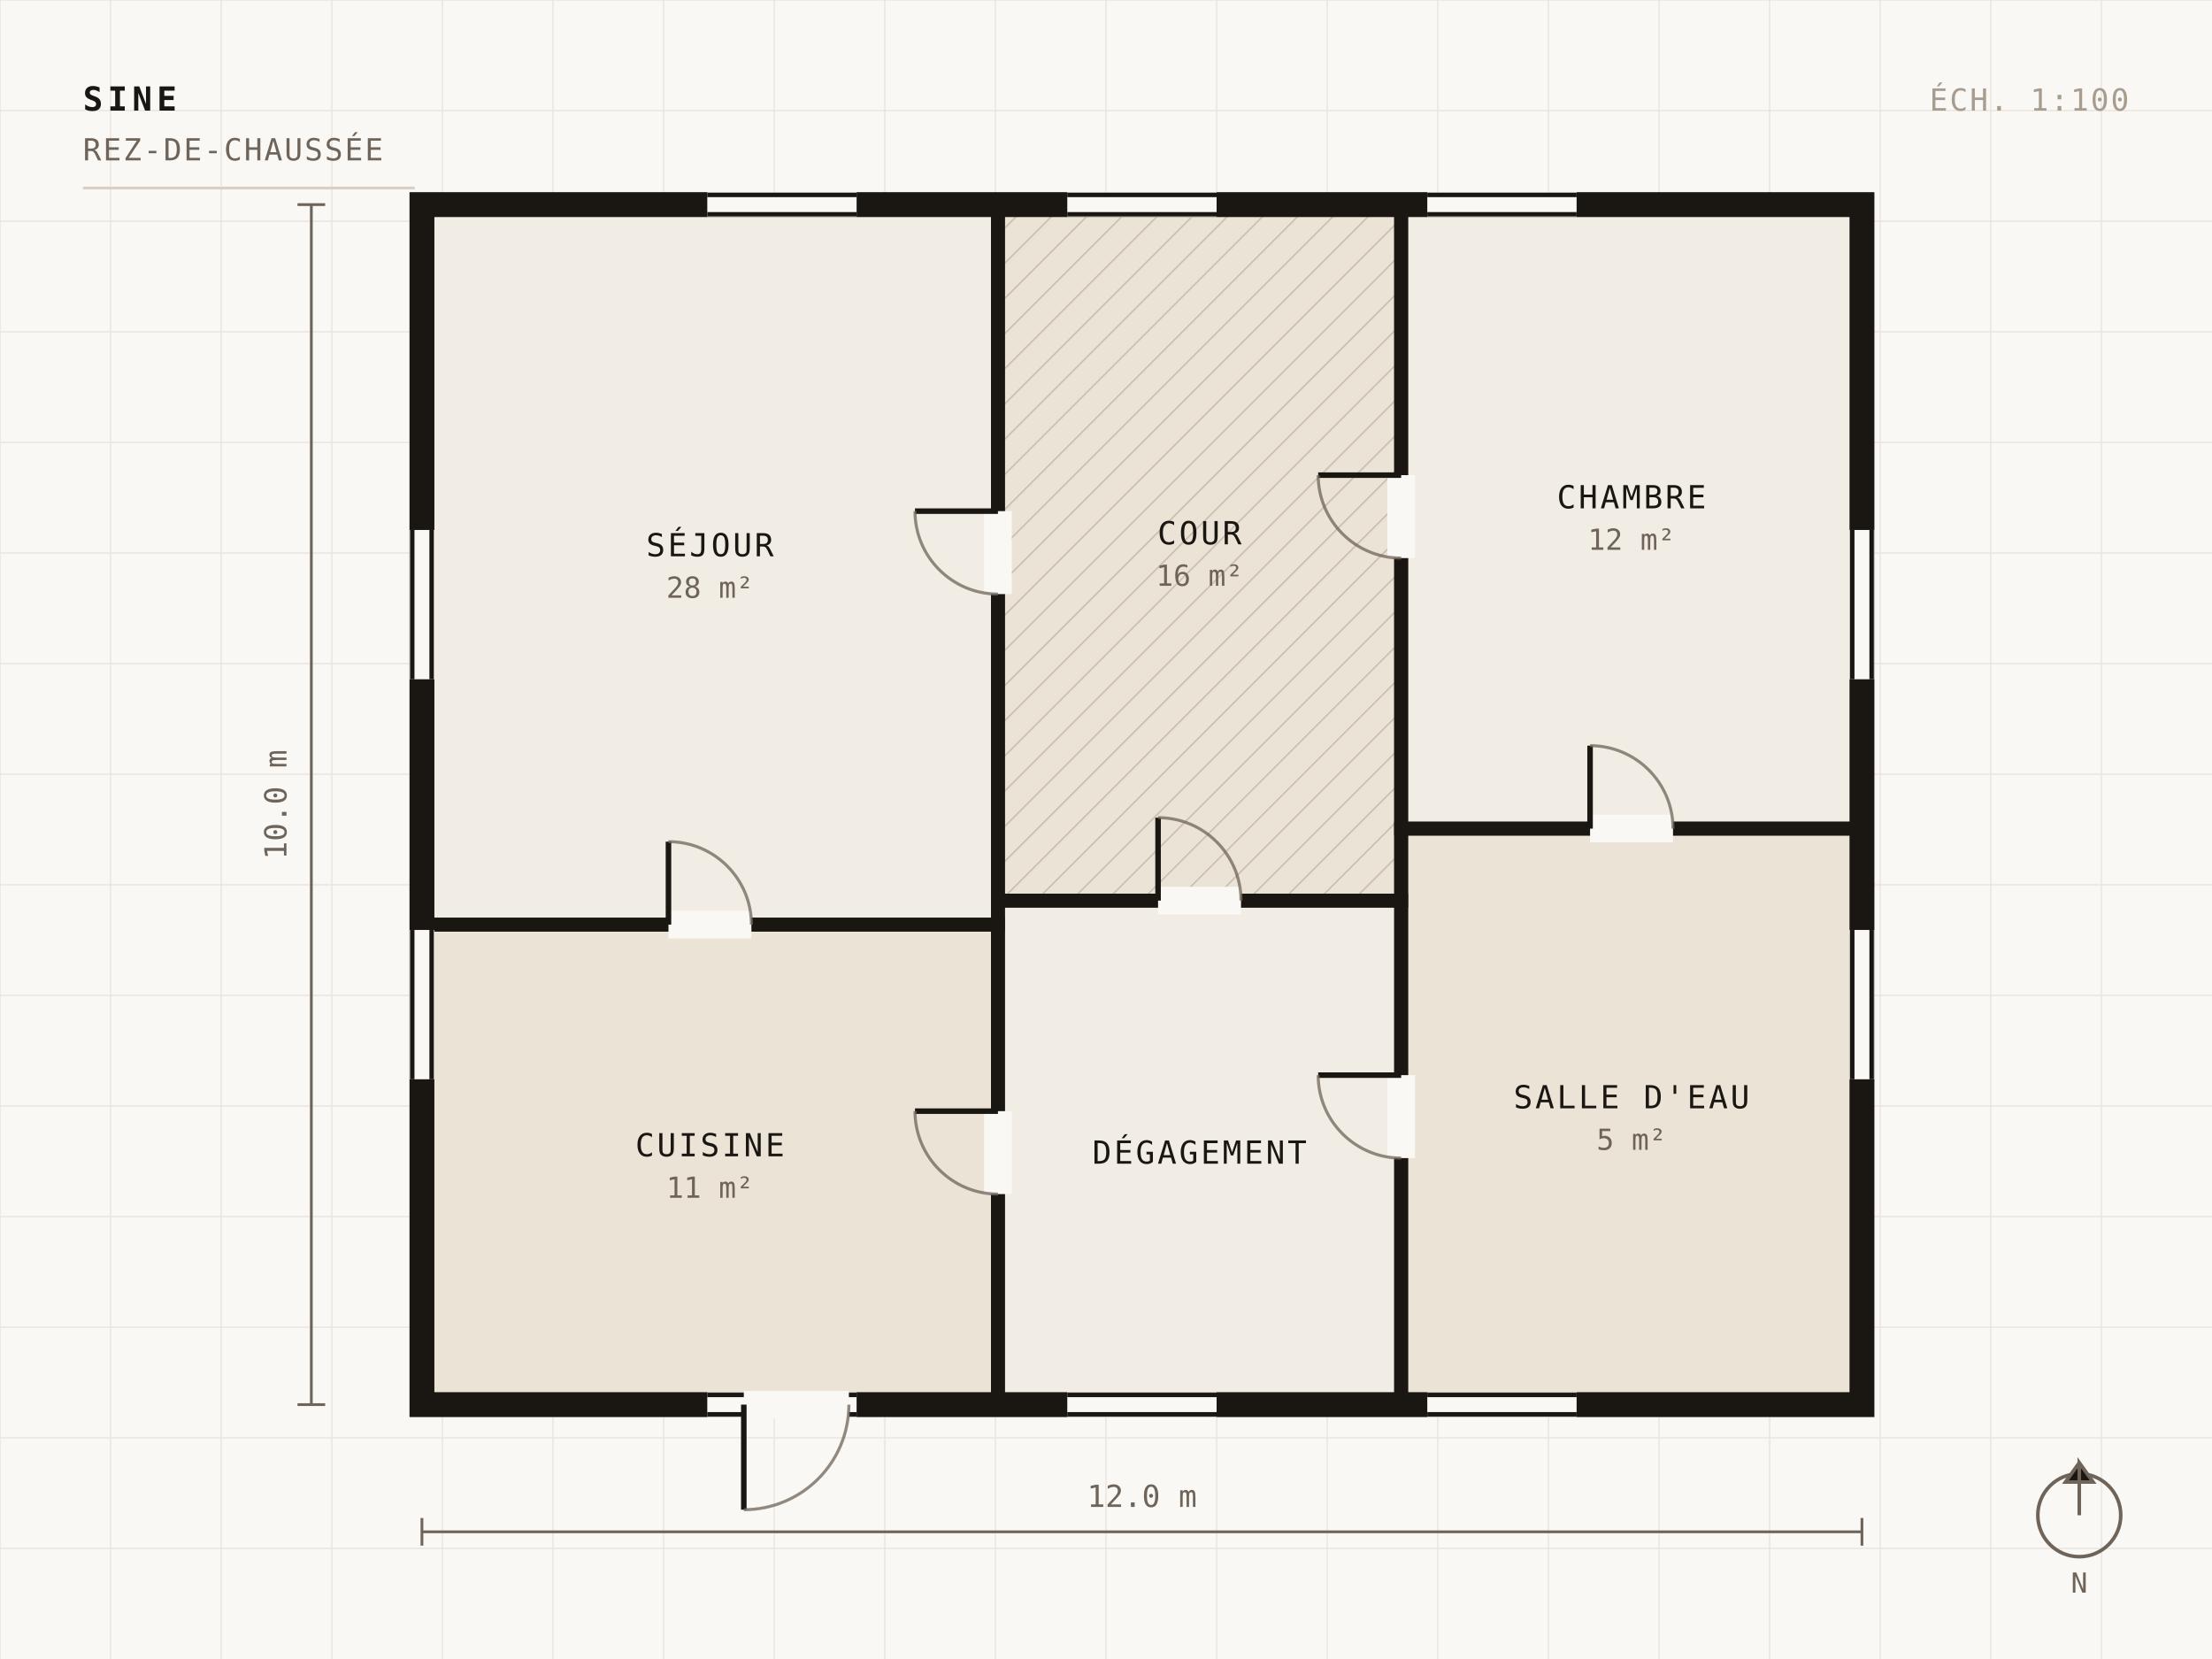
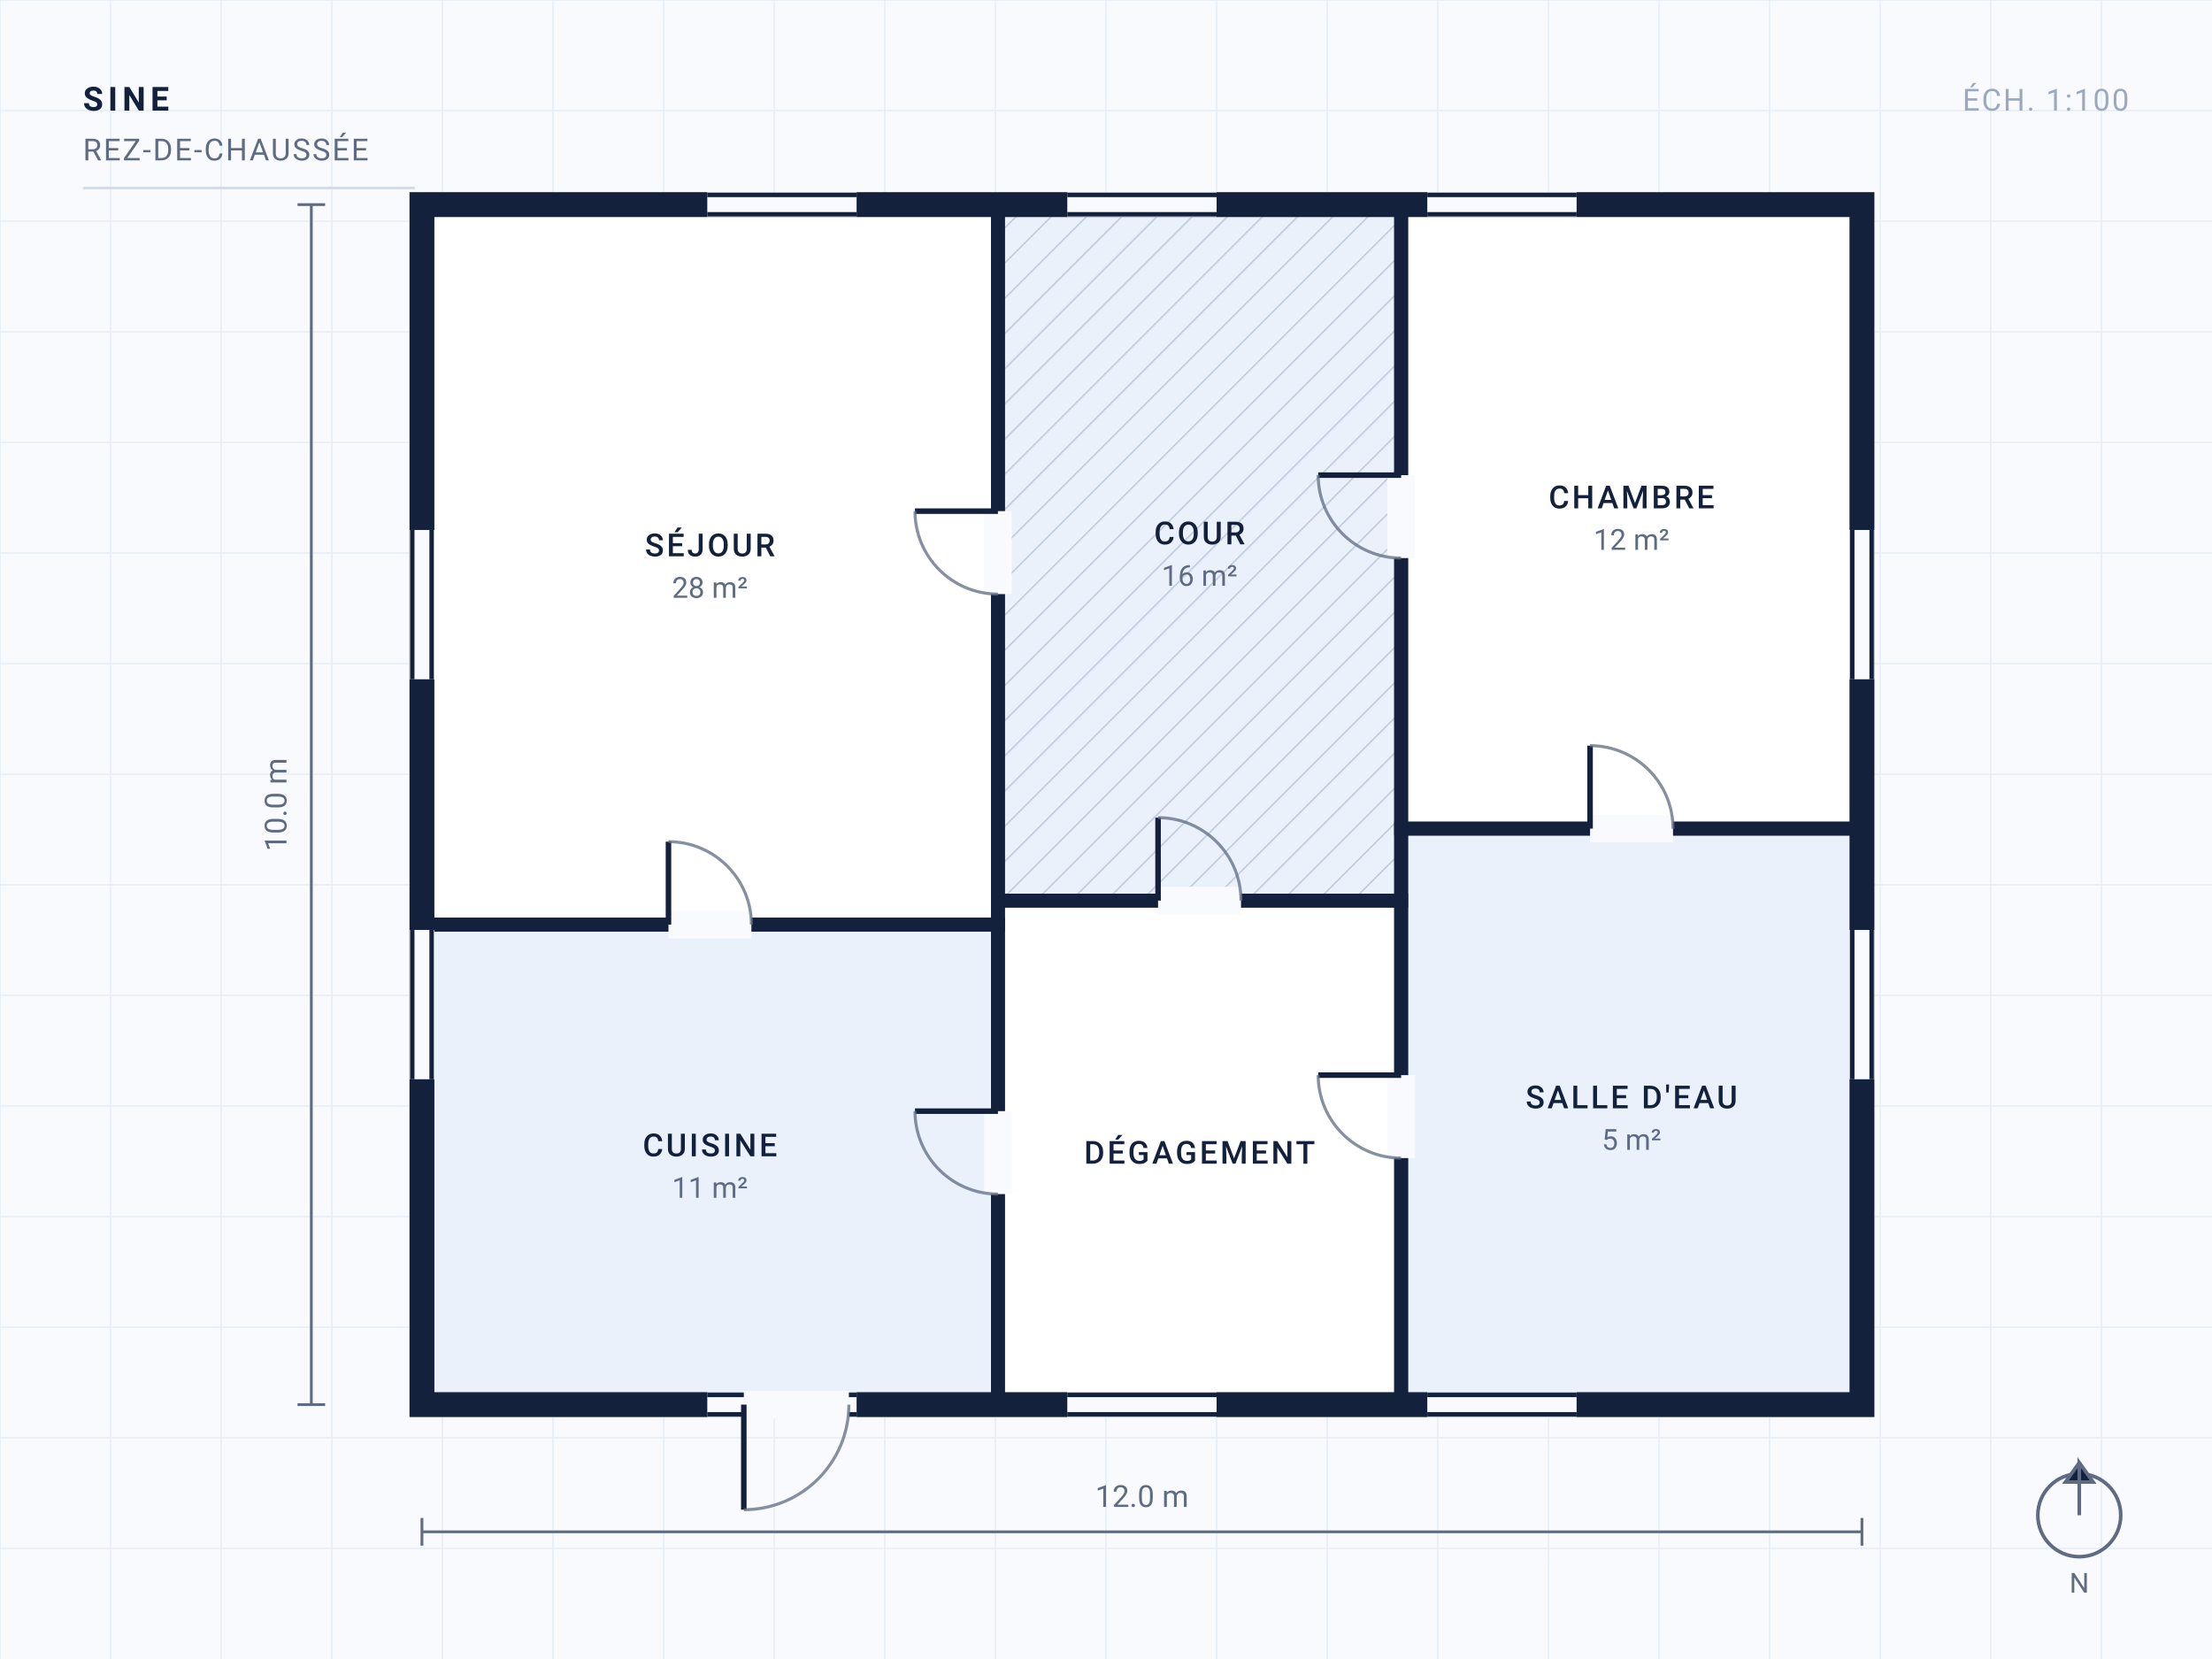
<svg xmlns="http://www.w3.org/2000/svg" viewBox="0 0 800 600" role="img" aria-label="Plan du rez-de-chaussée, modèle Sine">
  <defs>
    <pattern id="hach" width="9" height="9" patternUnits="userSpaceOnUse" patternTransform="rotate(45)">
-       <path d="M0 0v9" stroke="#A79C8D" stroke-width="1" opacity=".55" />
+       <path d="M0 0v9" stroke="#9AA8C0" stroke-width="1" opacity=".55" />
    </pattern>
  </defs>
-   <rect width="800" height="600" fill="#FAF8F4" />
-   <g stroke="#D8D0C4" stroke-width=".5" opacity=".45">
+   <rect width="800" height="600" fill="#F8FAFD" />
+   <g stroke="#D3DCEA" stroke-width=".5" opacity=".45">
    <path d="M0 0V600" />
    <path d="M40 0V600" />
    <path d="M80 0V600" />
    <path d="M120 0V600" />
    <path d="M160 0V600" />
    <path d="M200 0V600" />
    <path d="M240 0V600" />
    <path d="M280 0V600" />
    <path d="M320 0V600" />
    <path d="M360 0V600" />
    <path d="M400 0V600" />
    <path d="M440 0V600" />
    <path d="M480 0V600" />
    <path d="M520 0V600" />
    <path d="M560 0V600" />
    <path d="M600 0V600" />
    <path d="M640 0V600" />
    <path d="M680 0V600" />
    <path d="M720 0V600" />
    <path d="M760 0V600" />
    <path d="M0 0H800" />
    <path d="M0 40H800" />
    <path d="M0 80H800" />
    <path d="M0 120H800" />
    <path d="M0 160H800" />
    <path d="M0 200H800" />
    <path d="M0 240H800" />
    <path d="M0 280H800" />
    <path d="M0 320H800" />
    <path d="M0 360H800" />
    <path d="M0 400H800" />
    <path d="M0 440H800" />
    <path d="M0 480H800" />
    <path d="M0 520H800" />
    <path d="M0 560H800" />
  </g>
-   <rect x="152.6" y="74.0" width="208.32" height="260.4" fill="#F2EDE4" />
-   <rect x="152.6" y="334.4" width="208.32" height="173.6" fill="#EAE3D6" />
-   <rect x="360.92" y="74.0" width="145.82" height="251.72" fill="#EAE3D6" />
+   <rect x="152.6" y="74.0" width="208.32" height="260.4" fill="#FFFFFF" />
+   <rect x="152.6" y="334.4" width="208.32" height="173.6" fill="#EAF1FB" />
+   <rect x="360.92" y="74.0" width="145.82" height="251.72" fill="#EAF1FB" />
  <path d="M360.92 74.0h145.82v251.72h-145.82z" fill="url(#hach)" />
-   <rect x="360.92" y="325.72" width="145.82" height="182.28" fill="#F2EDE4" />
-   <rect x="506.74" y="74.0" width="166.66" height="225.68" fill="#F2EDE4" />
-   <rect x="506.74" y="299.68" width="166.66" height="208.32" fill="#EAE3D6" />
-   <g stroke="#1A1713" stroke-linecap="square">
+   <rect x="360.92" y="325.72" width="145.82" height="182.28" fill="#FFFFFF" />
+   <rect x="506.74" y="74.0" width="166.66" height="225.68" fill="#FFFFFF" />
+   <rect x="506.74" y="299.68" width="166.66" height="208.32" fill="#EAF1FB" />
+   <g stroke="#14213D" stroke-linecap="square">
    <rect x="152.6" y="74.0" width="208.32" height="260.4" fill="none" stroke-width="5.0" />
    <rect x="152.6" y="334.4" width="208.32" height="173.6" fill="none" stroke-width="5.0" />
    <rect x="360.92" y="74.0" width="145.82" height="251.72" fill="none" stroke-width="5.0" />
    <rect x="360.92" y="325.72" width="145.82" height="182.28" fill="none" stroke-width="5.0" />
    <rect x="506.74" y="74.0" width="166.66" height="225.68" fill="none" stroke-width="5.0" />
    <rect x="506.74" y="299.68" width="166.66" height="208.32" fill="none" stroke-width="5.0" />
  </g>
-   <rect x="152.6" y="74.0" width="520.8" height="434.0" fill="none" stroke="#1A1713" stroke-width="9.0" />
-   <rect x="255.8" y="69.5" width="54" height="9.0" fill="#FAF8F4" />
-   <path d="M255.8 70.5h54M255.8 77.5h54" stroke="#1A1713" stroke-width="1.6" />
-   <rect x="255.8" y="503.5" width="54" height="9.0" fill="#FAF8F4" />
-   <path d="M255.8 504.5h54M255.8 511.5h54" stroke="#1A1713" stroke-width="1.6" />
-   <rect x="386.0" y="69.5" width="54" height="9.0" fill="#FAF8F4" />
-   <path d="M386.0 70.5h54M386.0 77.5h54" stroke="#1A1713" stroke-width="1.6" />
-   <rect x="386.0" y="503.5" width="54" height="9.0" fill="#FAF8F4" />
-   <path d="M386.0 504.5h54M386.0 511.5h54" stroke="#1A1713" stroke-width="1.6" />
-   <rect x="516.2" y="69.5" width="54" height="9.0" fill="#FAF8F4" />
-   <path d="M516.2 70.5h54M516.2 77.5h54" stroke="#1A1713" stroke-width="1.6" />
-   <rect x="516.2" y="503.5" width="54" height="9.0" fill="#FAF8F4" />
-   <path d="M516.2 504.5h54M516.2 511.5h54" stroke="#1A1713" stroke-width="1.6" />
-   <rect x="148.1" y="191.67" width="9.0" height="54" fill="#FAF8F4" />
-   <path d="M149.1 191.67v54M156.1 191.67v54" stroke="#1A1713" stroke-width="1.6" />
-   <rect x="668.9" y="191.67" width="9.0" height="54" fill="#FAF8F4" />
-   <path d="M669.9 191.67v54M676.9 191.67v54" stroke="#1A1713" stroke-width="1.6" />
-   <rect x="148.1" y="336.33" width="9.0" height="54" fill="#FAF8F4" />
-   <path d="M149.1 336.33v54M156.1 336.33v54" stroke="#1A1713" stroke-width="1.6" />
-   <rect x="668.9" y="336.33" width="9.0" height="54" fill="#FAF8F4" />
-   <path d="M669.9 336.33v54M676.9 336.33v54" stroke="#1A1713" stroke-width="1.6" />
-   <rect x="241.76" y="329.4" width="30" height="10.0" fill="#FAF8F4" />
-   <path d="M241.76 304.4 v30" stroke="#1A1713" stroke-width="2" />
-   <path d="M241.76 304.4 a30 30 0 0 1 30 30" fill="none" stroke="#6E6459" stroke-width="1.1" opacity=".75" />
-   <rect x="355.92" y="184.86" width="10.0" height="30" fill="#FAF8F4" />
-   <path d="M330.92 184.86 h30" stroke="#1A1713" stroke-width="2" />
-   <path d="M330.92 184.86 a30 30 0 0 0 30 30" fill="none" stroke="#6E6459" stroke-width="1.1" opacity=".75" />
-   <rect x="355.92" y="401.86" width="10.0" height="30" fill="#FAF8F4" />
-   <path d="M330.92 401.86 h30" stroke="#1A1713" stroke-width="2" />
-   <path d="M330.92 401.86 a30 30 0 0 0 30 30" fill="none" stroke="#6E6459" stroke-width="1.1" opacity=".75" />
-   <rect x="418.83" y="320.72" width="30" height="10.0" fill="#FAF8F4" />
-   <path d="M418.83 295.72 v30" stroke="#1A1713" stroke-width="2" />
-   <path d="M418.83 295.72 a30 30 0 0 1 30 30" fill="none" stroke="#6E6459" stroke-width="1.1" opacity=".75" />
-   <rect x="501.74" y="171.84" width="10.0" height="30" fill="#FAF8F4" />
-   <path d="M476.74 171.84 h30" stroke="#1A1713" stroke-width="2" />
-   <path d="M476.74 171.84 a30 30 0 0 0 30 30" fill="none" stroke="#6E6459" stroke-width="1.1" opacity=".75" />
-   <rect x="501.74" y="388.84" width="10.0" height="30" fill="#FAF8F4" />
-   <path d="M476.74 388.84 h30" stroke="#1A1713" stroke-width="2" />
-   <path d="M476.74 388.84 a30 30 0 0 0 30 30" fill="none" stroke="#6E6459" stroke-width="1.1" opacity=".75" />
-   <rect x="575.07" y="294.68" width="30" height="10.0" fill="#FAF8F4" />
-   <path d="M575.07 269.68 v30" stroke="#1A1713" stroke-width="2" />
-   <path d="M575.07 269.68 a30 30 0 0 1 30 30" fill="none" stroke="#6E6459" stroke-width="1.1" opacity=".75" />
-   <rect x="269.01" y="503.0" width="38" height="10.0" fill="#FAF8F4" />
-   <path d="M269.01 546.0 v-38" stroke="#1A1713" stroke-width="2" />
-   <path d="M269.01 546.0 a38 38 0 0 0 38 -38" fill="none" stroke="#6E6459" stroke-width="1.1" opacity=".75" />
-   <text x="256.76" y="201.2" text-anchor="middle" font-family="'IBM Plex Mono','SFMono-Regular',Menlo,monospace" font-size="11.5" font-weight="500" fill="#1A1713" letter-spacing=".08em">SÉJOUR</text>
-   <text x="256.76" y="216.2" text-anchor="middle" font-family="'IBM Plex Mono','SFMono-Regular',Menlo,monospace" font-size="10.5" fill="#6E6459">28 m²</text>
-   <text x="256.76" y="418.2" text-anchor="middle" font-family="'IBM Plex Mono','SFMono-Regular',Menlo,monospace" font-size="11.5" font-weight="500" fill="#1A1713" letter-spacing=".08em">CUISINE</text>
-   <text x="256.76" y="433.2" text-anchor="middle" font-family="'IBM Plex Mono','SFMono-Regular',Menlo,monospace" font-size="10.5" fill="#6E6459">11 m²</text>
-   <text x="433.83" y="196.86" text-anchor="middle" font-family="'IBM Plex Mono','SFMono-Regular',Menlo,monospace" font-size="11.5" font-weight="500" fill="#1A1713" letter-spacing=".08em">COUR</text>
-   <text x="433.83" y="211.86" text-anchor="middle" font-family="'IBM Plex Mono','SFMono-Regular',Menlo,monospace" font-size="10.5" fill="#6E6459">16 m²</text>
-   <text x="433.83" y="420.86" text-anchor="middle" font-family="'IBM Plex Mono','SFMono-Regular',Menlo,monospace" font-size="11.5" font-weight="500" fill="#1A1713" letter-spacing=".08em">DÉGAGEMENT</text>
-   <text x="590.07" y="183.84" text-anchor="middle" font-family="'IBM Plex Mono','SFMono-Regular',Menlo,monospace" font-size="11.5" font-weight="500" fill="#1A1713" letter-spacing=".08em">CHAMBRE</text>
-   <text x="590.07" y="198.84" text-anchor="middle" font-family="'IBM Plex Mono','SFMono-Regular',Menlo,monospace" font-size="10.5" fill="#6E6459">12 m²</text>
-   <text x="590.07" y="400.84" text-anchor="middle" font-family="'IBM Plex Mono','SFMono-Regular',Menlo,monospace" font-size="11.5" font-weight="500" fill="#1A1713" letter-spacing=".08em">SALLE D'EAU</text>
-   <text x="590.07" y="415.84" text-anchor="middle" font-family="'IBM Plex Mono','SFMono-Regular',Menlo,monospace" font-size="10.5" fill="#6E6459">5 m²</text>
-   <g stroke="#6E6459" stroke-width="1" fill="none">
+   <rect x="152.6" y="74.0" width="520.8" height="434.0" fill="none" stroke="#14213D" stroke-width="9.0" />
+   <rect x="255.8" y="69.5" width="54" height="9.0" fill="#F8FAFD" />
+   <path d="M255.8 70.5h54M255.8 77.5h54" stroke="#14213D" stroke-width="1.6" />
+   <rect x="255.8" y="503.5" width="54" height="9.0" fill="#F8FAFD" />
+   <path d="M255.8 504.5h54M255.8 511.5h54" stroke="#14213D" stroke-width="1.6" />
+   <rect x="386.0" y="69.5" width="54" height="9.0" fill="#F8FAFD" />
+   <path d="M386.0 70.5h54M386.0 77.5h54" stroke="#14213D" stroke-width="1.6" />
+   <rect x="386.0" y="503.5" width="54" height="9.0" fill="#F8FAFD" />
+   <path d="M386.0 504.5h54M386.0 511.5h54" stroke="#14213D" stroke-width="1.6" />
+   <rect x="516.2" y="69.5" width="54" height="9.0" fill="#F8FAFD" />
+   <path d="M516.2 70.5h54M516.2 77.5h54" stroke="#14213D" stroke-width="1.6" />
+   <rect x="516.2" y="503.5" width="54" height="9.0" fill="#F8FAFD" />
+   <path d="M516.2 504.5h54M516.2 511.5h54" stroke="#14213D" stroke-width="1.6" />
+   <rect x="148.1" y="191.67" width="9.0" height="54" fill="#F8FAFD" />
+   <path d="M149.1 191.67v54M156.1 191.67v54" stroke="#14213D" stroke-width="1.6" />
+   <rect x="668.9" y="191.67" width="9.0" height="54" fill="#F8FAFD" />
+   <path d="M669.9 191.67v54M676.9 191.67v54" stroke="#14213D" stroke-width="1.6" />
+   <rect x="148.1" y="336.33" width="9.0" height="54" fill="#F8FAFD" />
+   <path d="M149.1 336.33v54M156.1 336.33v54" stroke="#14213D" stroke-width="1.6" />
+   <rect x="668.9" y="336.33" width="9.0" height="54" fill="#F8FAFD" />
+   <path d="M669.9 336.33v54M676.9 336.33v54" stroke="#14213D" stroke-width="1.6" />
+   <rect x="241.76" y="329.4" width="30" height="10.0" fill="#F8FAFD" />
+   <path d="M241.76 304.4 v30" stroke="#14213D" stroke-width="2" />
+   <path d="M241.76 304.4 a30 30 0 0 1 30 30" fill="none" stroke="#5E6B82" stroke-width="1.1" opacity=".75" />
+   <rect x="355.92" y="184.86" width="10.0" height="30" fill="#F8FAFD" />
+   <path d="M330.92 184.86 h30" stroke="#14213D" stroke-width="2" />
+   <path d="M330.92 184.86 a30 30 0 0 0 30 30" fill="none" stroke="#5E6B82" stroke-width="1.1" opacity=".75" />
+   <rect x="355.92" y="401.86" width="10.0" height="30" fill="#F8FAFD" />
+   <path d="M330.92 401.86 h30" stroke="#14213D" stroke-width="2" />
+   <path d="M330.92 401.86 a30 30 0 0 0 30 30" fill="none" stroke="#5E6B82" stroke-width="1.1" opacity=".75" />
+   <rect x="418.83" y="320.72" width="30" height="10.0" fill="#F8FAFD" />
+   <path d="M418.83 295.72 v30" stroke="#14213D" stroke-width="2" />
+   <path d="M418.83 295.72 a30 30 0 0 1 30 30" fill="none" stroke="#5E6B82" stroke-width="1.1" opacity=".75" />
+   <rect x="501.74" y="171.84" width="10.0" height="30" fill="#F8FAFD" />
+   <path d="M476.74 171.84 h30" stroke="#14213D" stroke-width="2" />
+   <path d="M476.74 171.84 a30 30 0 0 0 30 30" fill="none" stroke="#5E6B82" stroke-width="1.1" opacity=".75" />
+   <rect x="501.74" y="388.84" width="10.0" height="30" fill="#F8FAFD" />
+   <path d="M476.74 388.84 h30" stroke="#14213D" stroke-width="2" />
+   <path d="M476.74 388.84 a30 30 0 0 0 30 30" fill="none" stroke="#5E6B82" stroke-width="1.1" opacity=".75" />
+   <rect x="575.07" y="294.68" width="30" height="10.0" fill="#F8FAFD" />
+   <path d="M575.07 269.68 v30" stroke="#14213D" stroke-width="2" />
+   <path d="M575.07 269.68 a30 30 0 0 1 30 30" fill="none" stroke="#5E6B82" stroke-width="1.1" opacity=".75" />
+   <rect x="269.01" y="503.0" width="38" height="10.0" fill="#F8FAFD" />
+   <path d="M269.01 546.0 v-38" stroke="#14213D" stroke-width="2" />
+   <path d="M269.01 546.0 a38 38 0 0 0 38 -38" fill="none" stroke="#5E6B82" stroke-width="1.1" opacity=".75" />
+   <text x="256.76" y="201.2" text-anchor="middle" font-family="Figtree,system-ui,-apple-system,'Segoe UI',Roboto,Helvetica,Arial,sans-serif" font-size="11.5" font-weight="500" fill="#14213D" letter-spacing=".08em">SÉJOUR</text>
+   <text x="256.76" y="216.2" text-anchor="middle" font-family="Figtree,system-ui,-apple-system,'Segoe UI',Roboto,Helvetica,Arial,sans-serif" font-size="10.5" fill="#5E6B82">28 m²</text>
+   <text x="256.76" y="418.2" text-anchor="middle" font-family="Figtree,system-ui,-apple-system,'Segoe UI',Roboto,Helvetica,Arial,sans-serif" font-size="11.5" font-weight="500" fill="#14213D" letter-spacing=".08em">CUISINE</text>
+   <text x="256.76" y="433.2" text-anchor="middle" font-family="Figtree,system-ui,-apple-system,'Segoe UI',Roboto,Helvetica,Arial,sans-serif" font-size="10.5" fill="#5E6B82">11 m²</text>
+   <text x="433.83" y="196.86" text-anchor="middle" font-family="Figtree,system-ui,-apple-system,'Segoe UI',Roboto,Helvetica,Arial,sans-serif" font-size="11.5" font-weight="500" fill="#14213D" letter-spacing=".08em">COUR</text>
+   <text x="433.83" y="211.86" text-anchor="middle" font-family="Figtree,system-ui,-apple-system,'Segoe UI',Roboto,Helvetica,Arial,sans-serif" font-size="10.5" fill="#5E6B82">16 m²</text>
+   <text x="433.83" y="420.86" text-anchor="middle" font-family="Figtree,system-ui,-apple-system,'Segoe UI',Roboto,Helvetica,Arial,sans-serif" font-size="11.5" font-weight="500" fill="#14213D" letter-spacing=".08em">DÉGAGEMENT</text>
+   <text x="590.07" y="183.84" text-anchor="middle" font-family="Figtree,system-ui,-apple-system,'Segoe UI',Roboto,Helvetica,Arial,sans-serif" font-size="11.5" font-weight="500" fill="#14213D" letter-spacing=".08em">CHAMBRE</text>
+   <text x="590.07" y="198.84" text-anchor="middle" font-family="Figtree,system-ui,-apple-system,'Segoe UI',Roboto,Helvetica,Arial,sans-serif" font-size="10.5" fill="#5E6B82">12 m²</text>
+   <text x="590.07" y="400.84" text-anchor="middle" font-family="Figtree,system-ui,-apple-system,'Segoe UI',Roboto,Helvetica,Arial,sans-serif" font-size="11.5" font-weight="500" fill="#14213D" letter-spacing=".08em">SALLE D'EAU</text>
+   <text x="590.07" y="415.84" text-anchor="middle" font-family="Figtree,system-ui,-apple-system,'Segoe UI',Roboto,Helvetica,Arial,sans-serif" font-size="10.5" fill="#5E6B82">5 m²</text>
+   <g stroke="#5E6B82" stroke-width="1" fill="none">
    <path d="M152.6 554.0h520.8" />
    <path d="M152.6 549.0v10M673.4 549.0v10" />
  </g>
-   <text x="413.0" y="545.0" text-anchor="middle" font-family="'IBM Plex Mono','SFMono-Regular',Menlo,monospace" font-size="11" fill="#6E6459">12.0 m</text>
-   <g stroke="#6E6459" stroke-width="1" fill="none">
+   <text x="413.0" y="545.0" text-anchor="middle" font-family="Figtree,system-ui,-apple-system,'Segoe UI',Roboto,Helvetica,Arial,sans-serif" font-size="11" fill="#5E6B82">12.0 m</text>
+   <g stroke="#5E6B82" stroke-width="1" fill="none">
    <path d="M112.6 74.0v434.0" />
    <path d="M107.6 74.0h10M107.6 508.0h10" />
  </g>
-   <text x="103.6" y="291.0" text-anchor="middle" font-family="'IBM Plex Mono','SFMono-Regular',Menlo,monospace" font-size="11" fill="#6E6459" transform="rotate(-90 103.6 291.0)">10.0 m</text>
-   <text x="30" y="40" font-family="'IBM Plex Mono','SFMono-Regular',Menlo,monospace" font-size="12" font-weight="600" fill="#1A1713" letter-spacing=".14em">SINE</text>
-   <text x="30" y="58" font-family="'IBM Plex Mono','SFMono-Regular',Menlo,monospace" font-size="11" fill="#6E6459" letter-spacing=".06em">REZ-DE-CHAUSSÉE</text>
-   <path d="M30 68h120" stroke="#D8D0C4" stroke-width="1" />
-   <text x="770" y="40" text-anchor="end" font-family="'IBM Plex Mono','SFMono-Regular',Menlo,monospace" font-size="11" fill="#A79C8D" letter-spacing=".06em">ÉCH. 1:100</text>
-   <g stroke="#6E6459" fill="none" stroke-width="1.3">
+   <text x="103.6" y="291.0" text-anchor="middle" font-family="Figtree,system-ui,-apple-system,'Segoe UI',Roboto,Helvetica,Arial,sans-serif" font-size="11" fill="#5E6B82" transform="rotate(-90 103.6 291.0)">10.0 m</text>
+   <text x="30" y="40" font-family="Figtree,system-ui,-apple-system,'Segoe UI',Roboto,Helvetica,Arial,sans-serif" font-size="12" font-weight="600" fill="#14213D" letter-spacing=".14em">SINE</text>
+   <text x="30" y="58" font-family="Figtree,system-ui,-apple-system,'Segoe UI',Roboto,Helvetica,Arial,sans-serif" font-size="11" fill="#5E6B82" letter-spacing=".06em">REZ-DE-CHAUSSÉE</text>
+   <path d="M30 68h120" stroke="#D3DCEA" stroke-width="1" />
+   <text x="770" y="40" text-anchor="end" font-family="Figtree,system-ui,-apple-system,'Segoe UI',Roboto,Helvetica,Arial,sans-serif" font-size="11" fill="#9AA8C0" letter-spacing=".06em">ÉCH. 1:100</text>
+   <g stroke="#5E6B82" fill="none" stroke-width="1.3">
    <circle cx="752" cy="548" r="15" />
-     <path d="M752 548v-19l5 7h-10l5-7" fill="#1A1713" />
+     <path d="M752 548v-19l5 7h-10l5-7" fill="#14213D" />
  </g>
-   <text x="752" y="576" text-anchor="middle" font-family="'IBM Plex Mono','SFMono-Regular',Menlo,monospace" font-size="10" fill="#6E6459">N</text>
+   <text x="752" y="576" text-anchor="middle" font-family="Figtree,system-ui,-apple-system,'Segoe UI',Roboto,Helvetica,Arial,sans-serif" font-size="10" fill="#5E6B82">N</text>
</svg>
